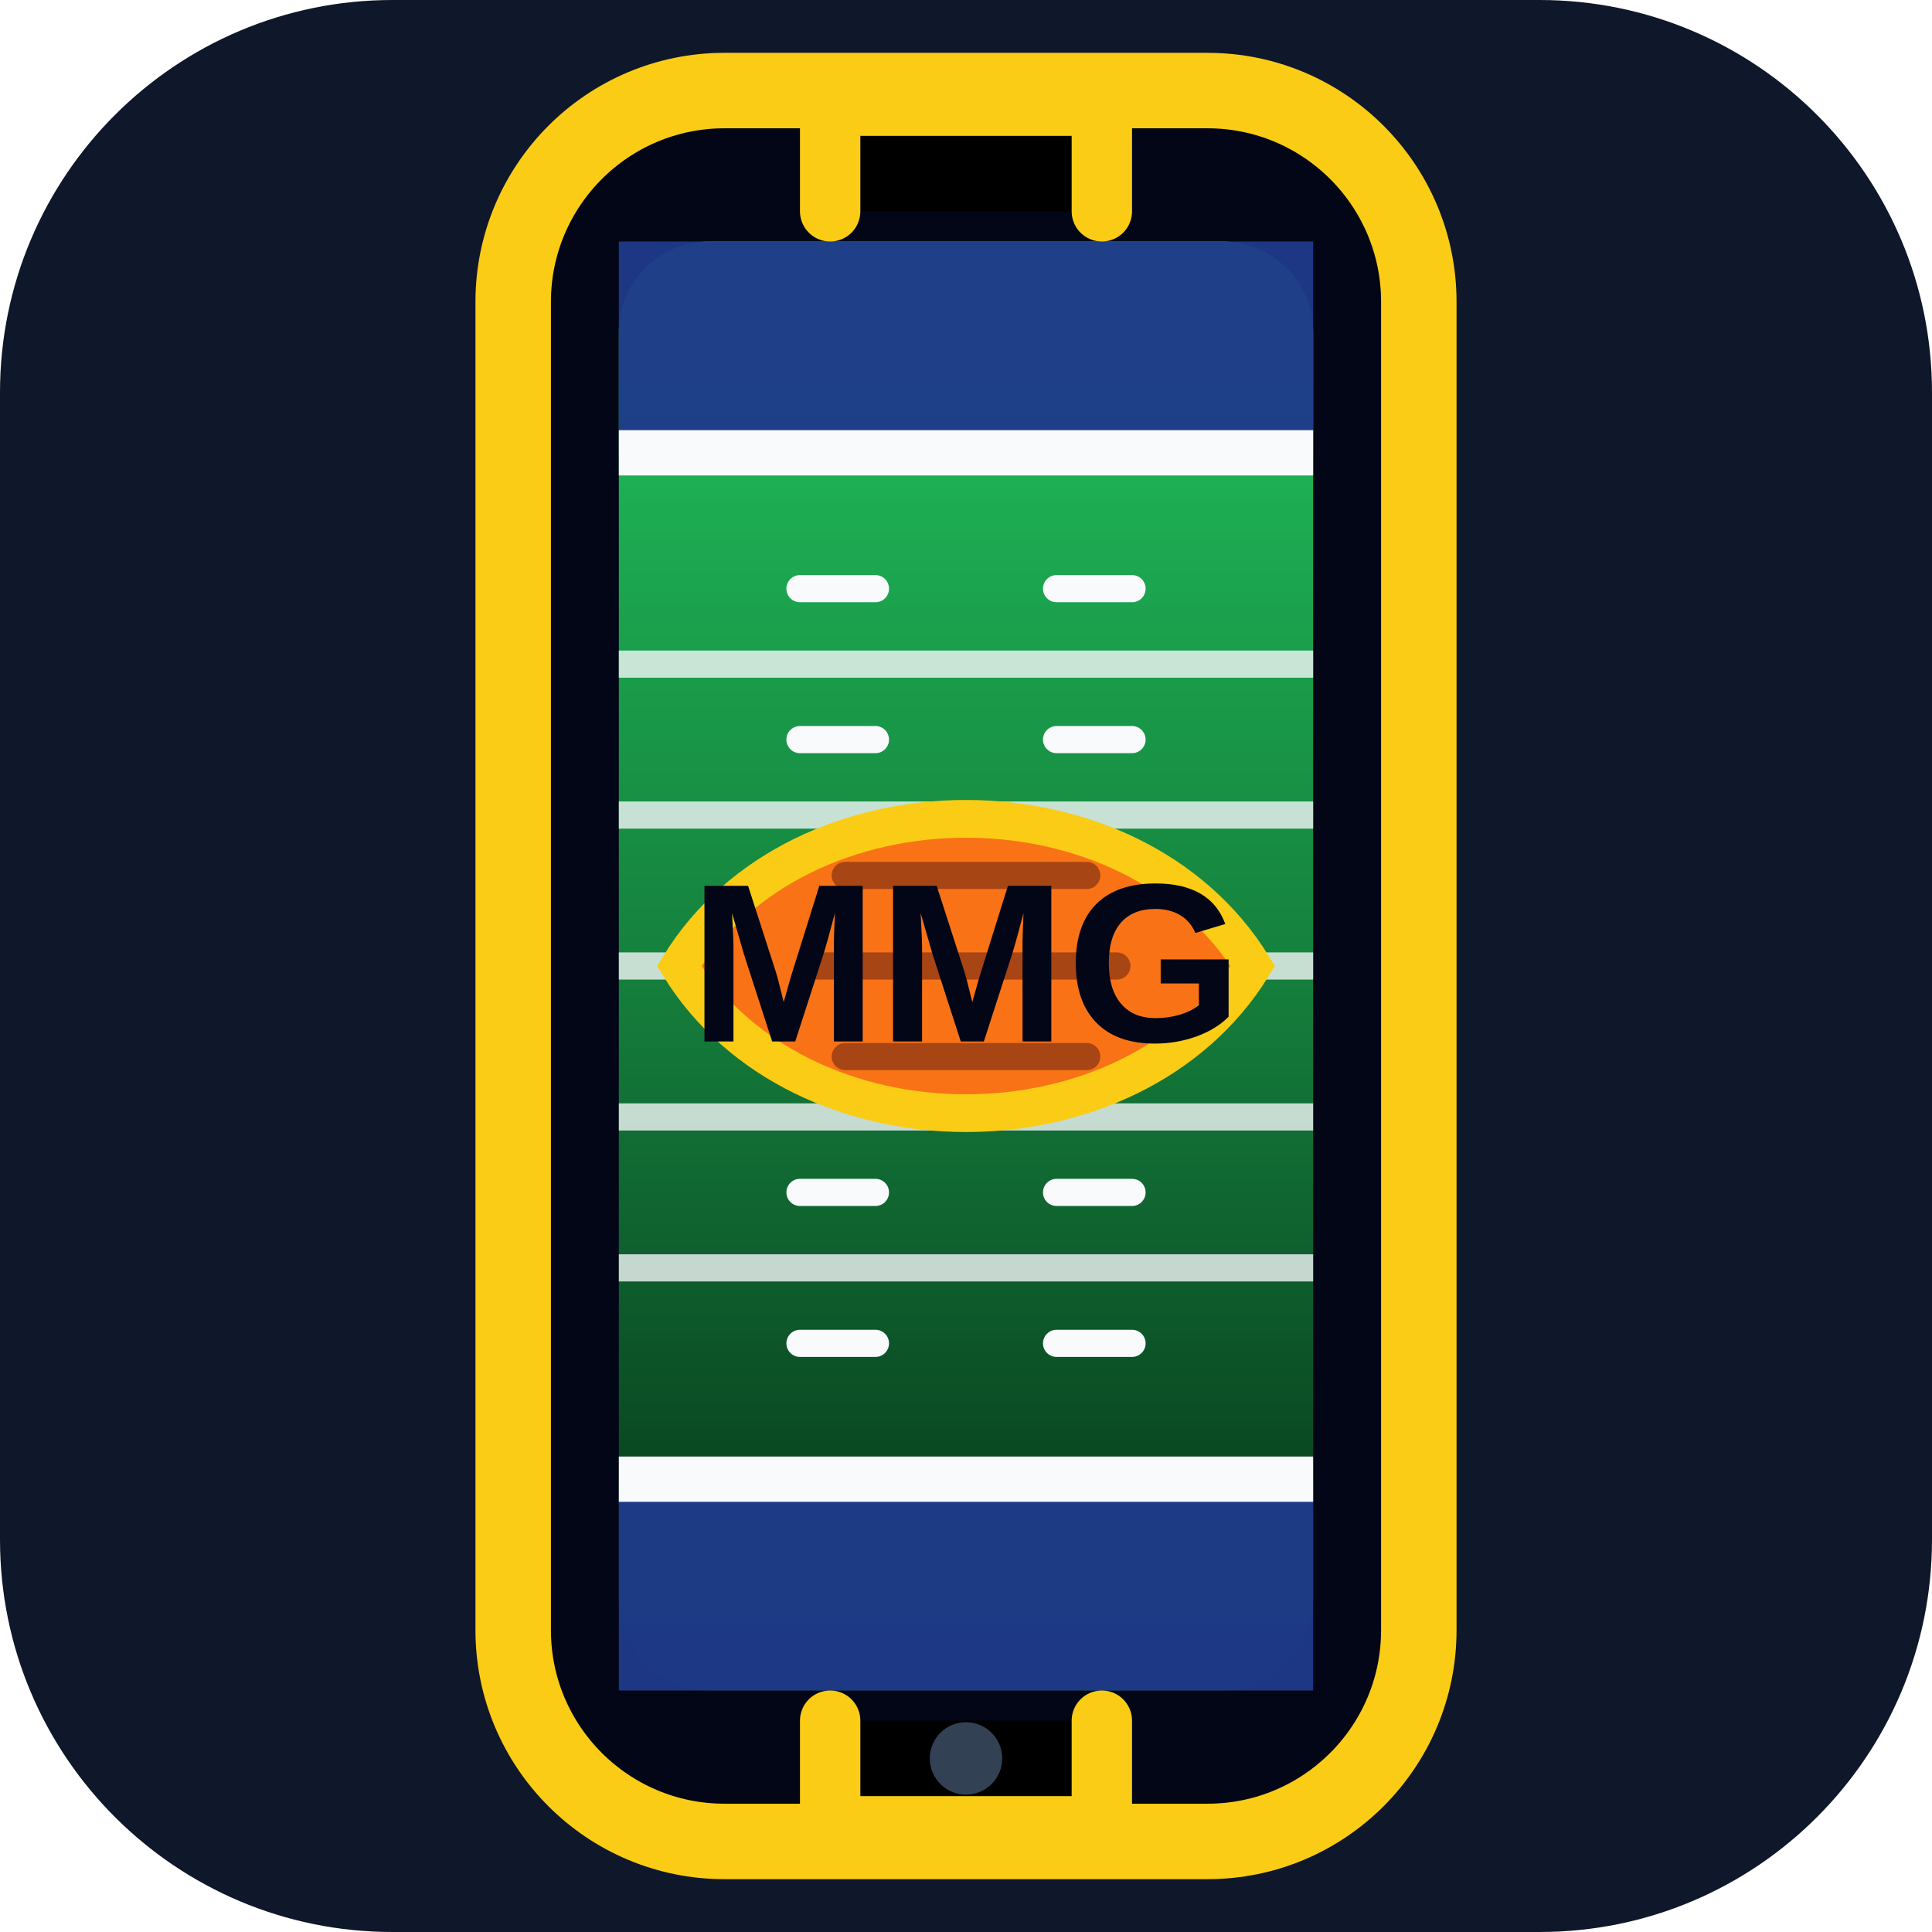
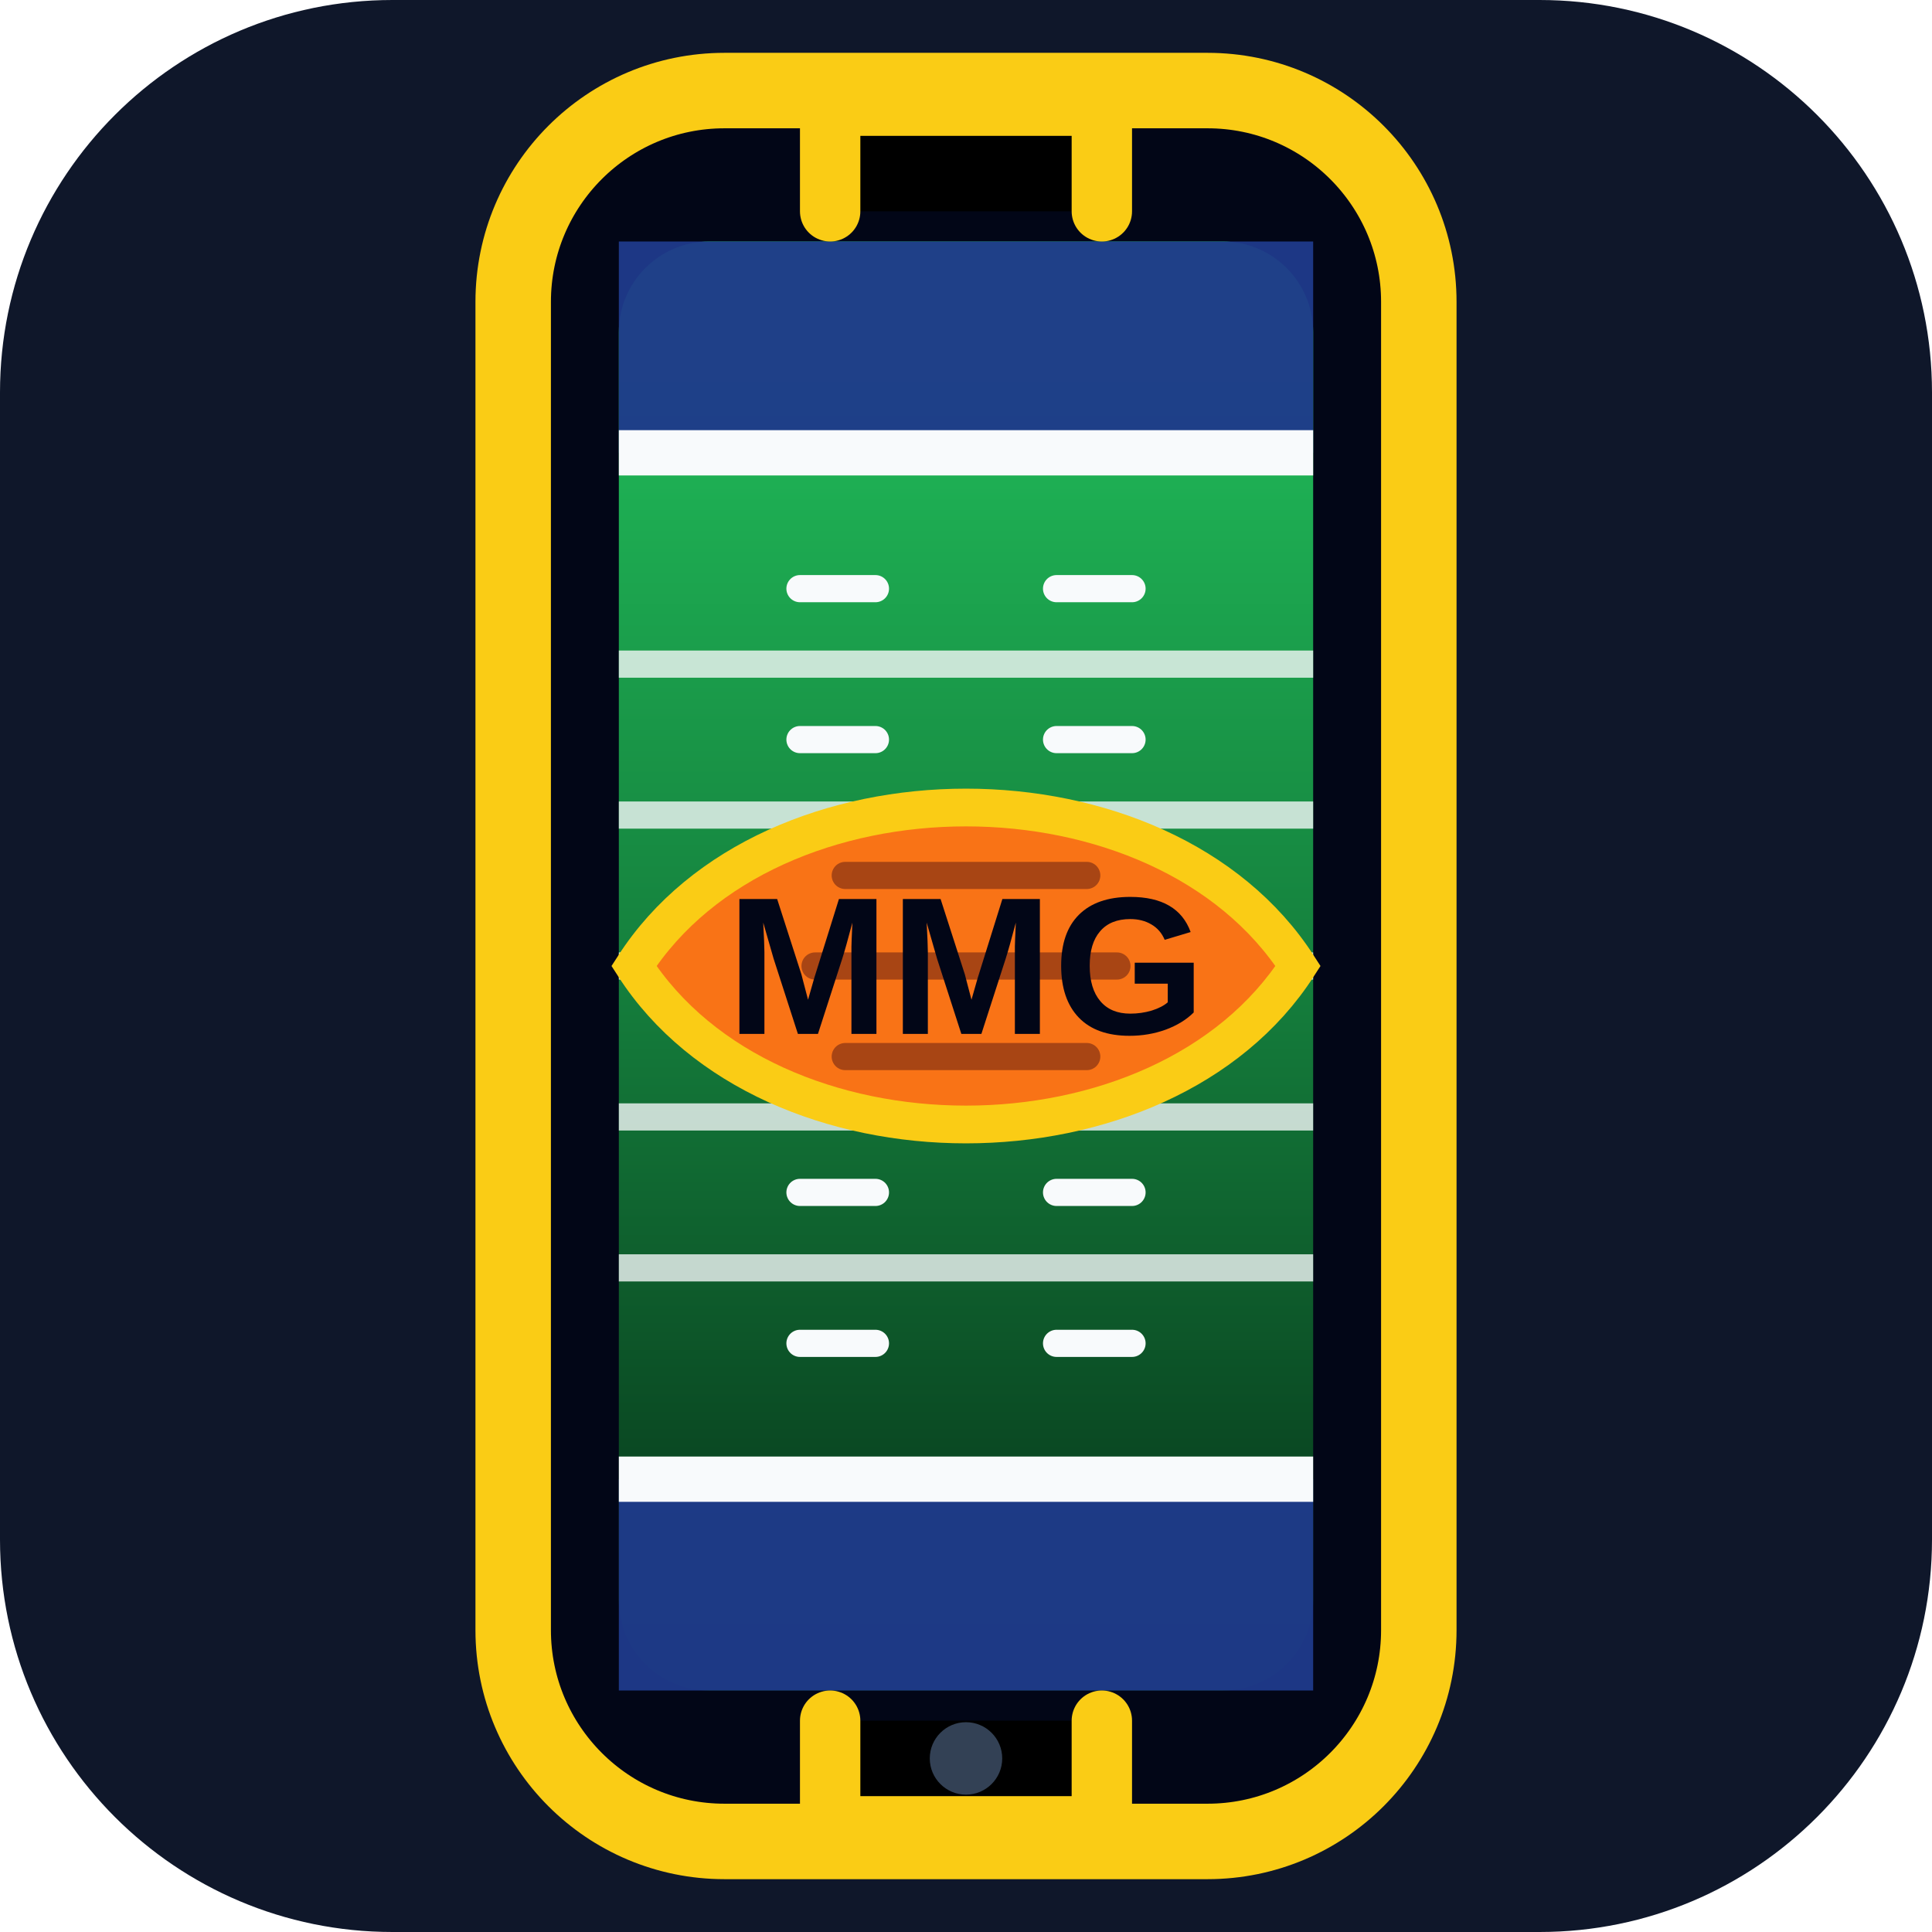
<svg xmlns="http://www.w3.org/2000/svg" viewBox="0 0 128 128">
  <defs>
    <linearGradient id="field" x1="0" x2="0" y1="0" y2="1">
      <stop offset="0%" stop-color="#22c55e" />
      <stop offset="50%" stop-color="#15803d" />
      <stop offset="100%" stop-color="#052e16" />
    </linearGradient>
  </defs>
  <rect width="128" height="128" rx="26" fill="#0f172a" />
  <rect x="34" y="6" width="60" height="116" rx="14" fill="#020617" stroke="#facc15" stroke-width="5" />
  <rect x="41" y="16" width="46" height="96" rx="6" fill="url(#field)" />
  <rect x="41" y="16" width="46" height="14" fill="#1e3a8a" opacity=".95" />
  <rect x="41" y="98" width="46" height="14" fill="#1e3a8a" opacity=".95" />
  <path d="M41 30h46M41 98h46" stroke="#f8fafc" stroke-width="3" />
  <path d="M41 44h46M41 54h46M41 64h46M41 74h46M41 84h46" stroke="#f8fafc" stroke-width="1.8" opacity=".78" />
  <path d="M53 39h5M70 39h5M53 49h5M70 49h5M53 59h5M70 59h5M53 69h5M70 69h5M53 79h5M70 79h5M53 89h5M70 89h5" stroke="#f8fafc" stroke-width="1.8" stroke-linecap="round" />
  <path d="M55 14V7h18v7M55 114v7h18v-7" stroke="#facc15" stroke-width="4" stroke-linecap="round" stroke-linejoin="round" />
-   <path d="M45 64c8-13 30-13 38 0-8 13-30 13-38 0Z" fill="#f97316" stroke="#facc15" stroke-width="2.5" />
+   <path d="M42 64c9-14 35-14 44 0-9 14-35 14-44 0Z" fill="#f97316" stroke="#facc15" stroke-width="2.5" />
  <path d="M56 58h16M54 64h20M56 70h16" stroke="#7c2d12" stroke-width="1.8" stroke-linecap="round" opacity=".65" />
-   <text x="64" y="69" fill="#020617" font-size="15" font-weight="900" text-anchor="middle" font-family="Arial, sans-serif">MMG</text>
+   <text x="64" y="68.5" fill="#020617" font-size="13" font-weight="900" text-anchor="middle" font-family="Arial, sans-serif">MMG</text>
  <circle cx="64" cy="116.5" r="2.4" fill="#334155" />
</svg>
